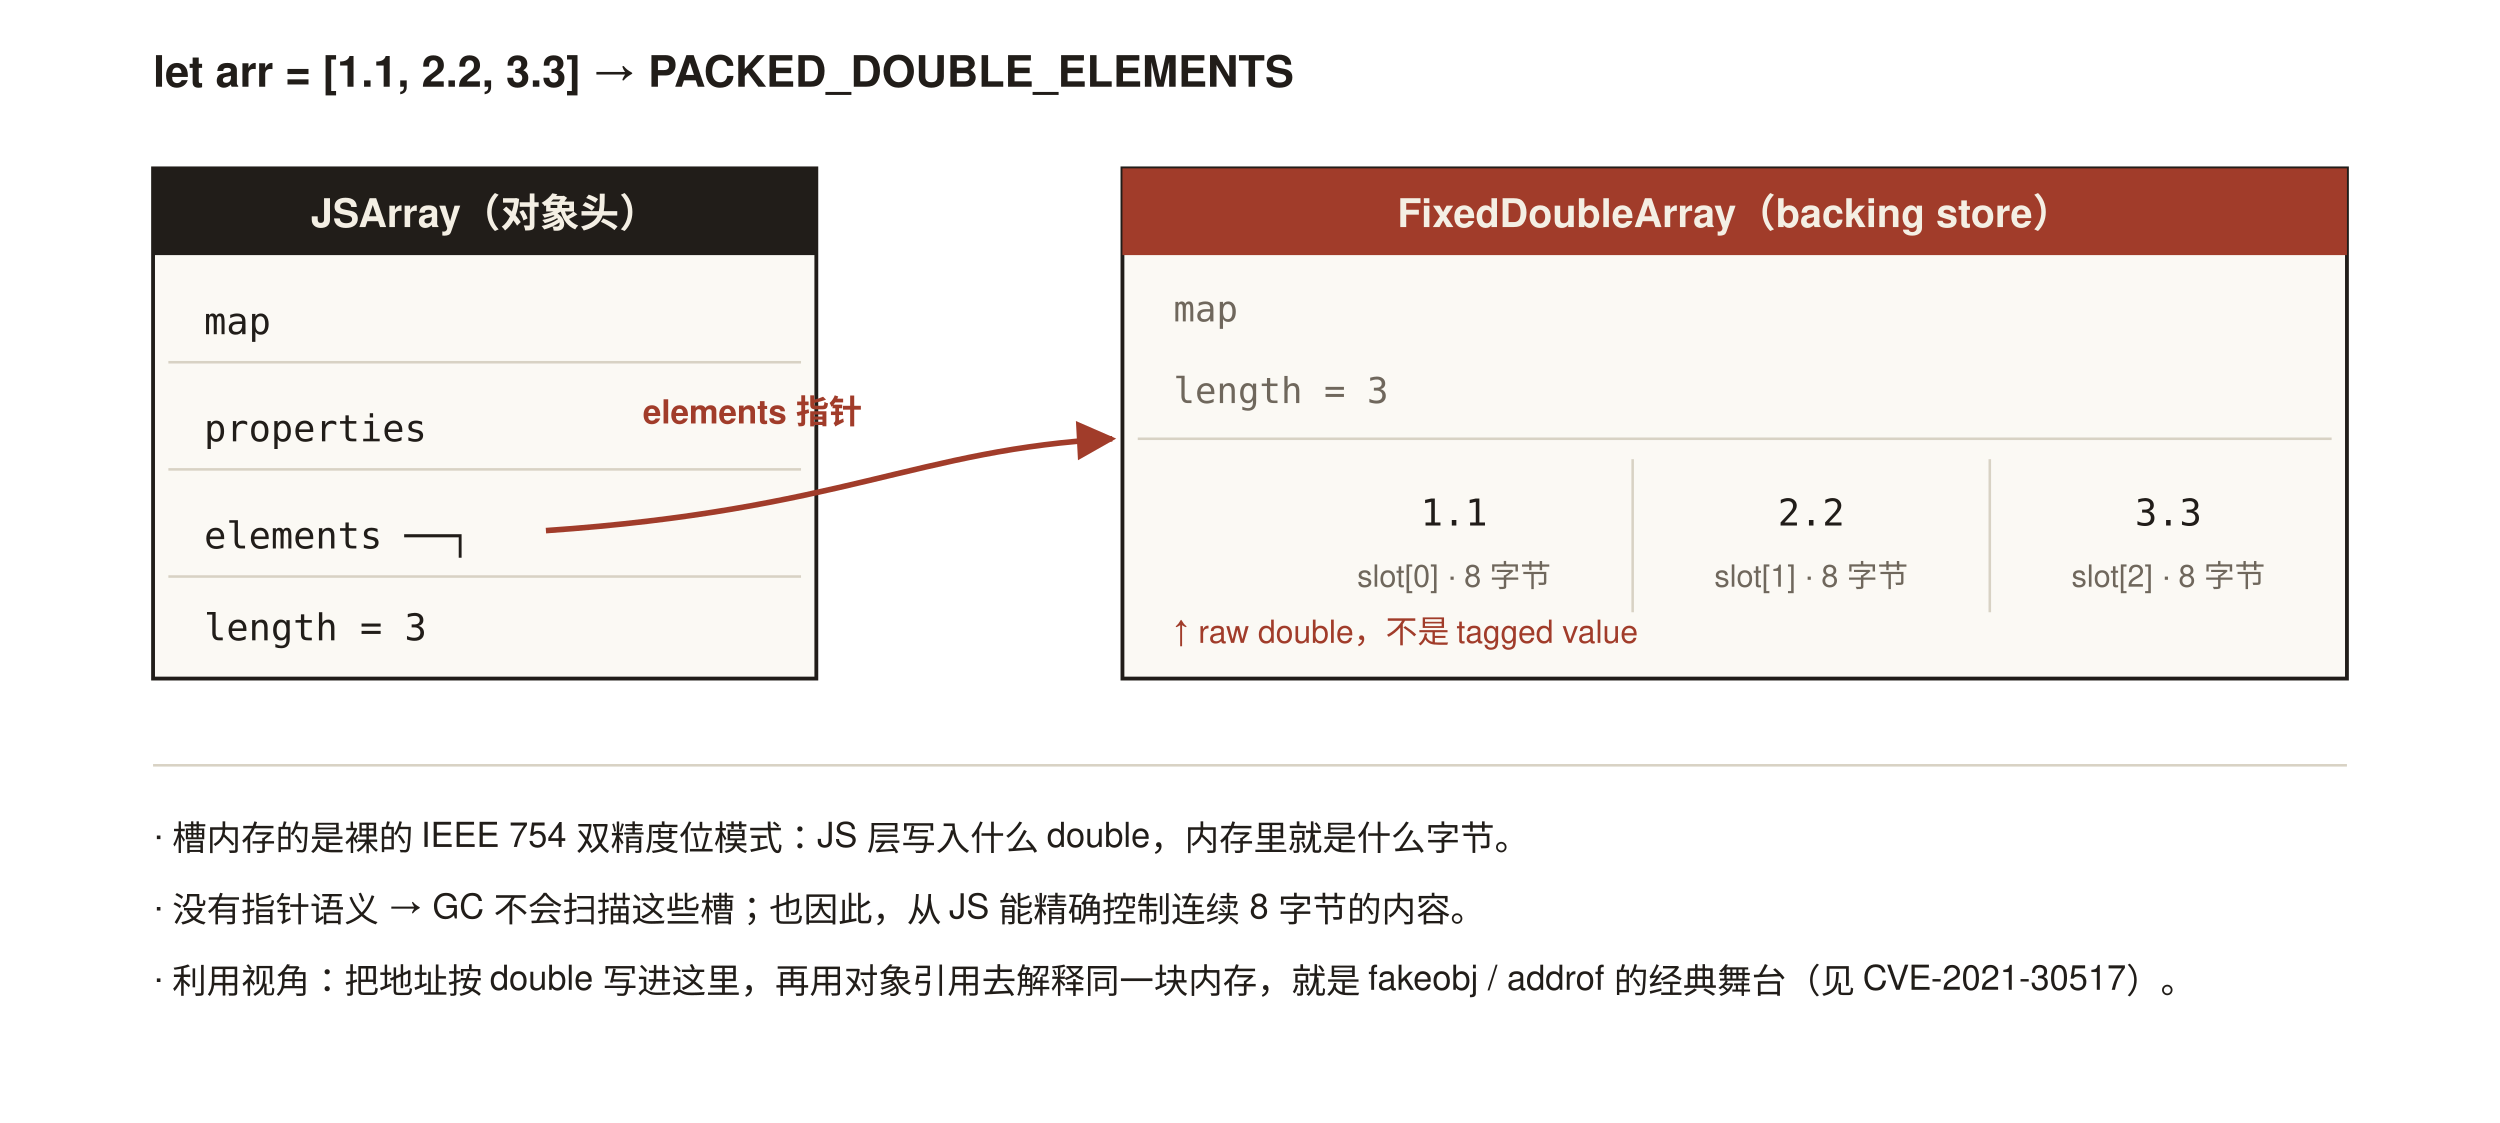
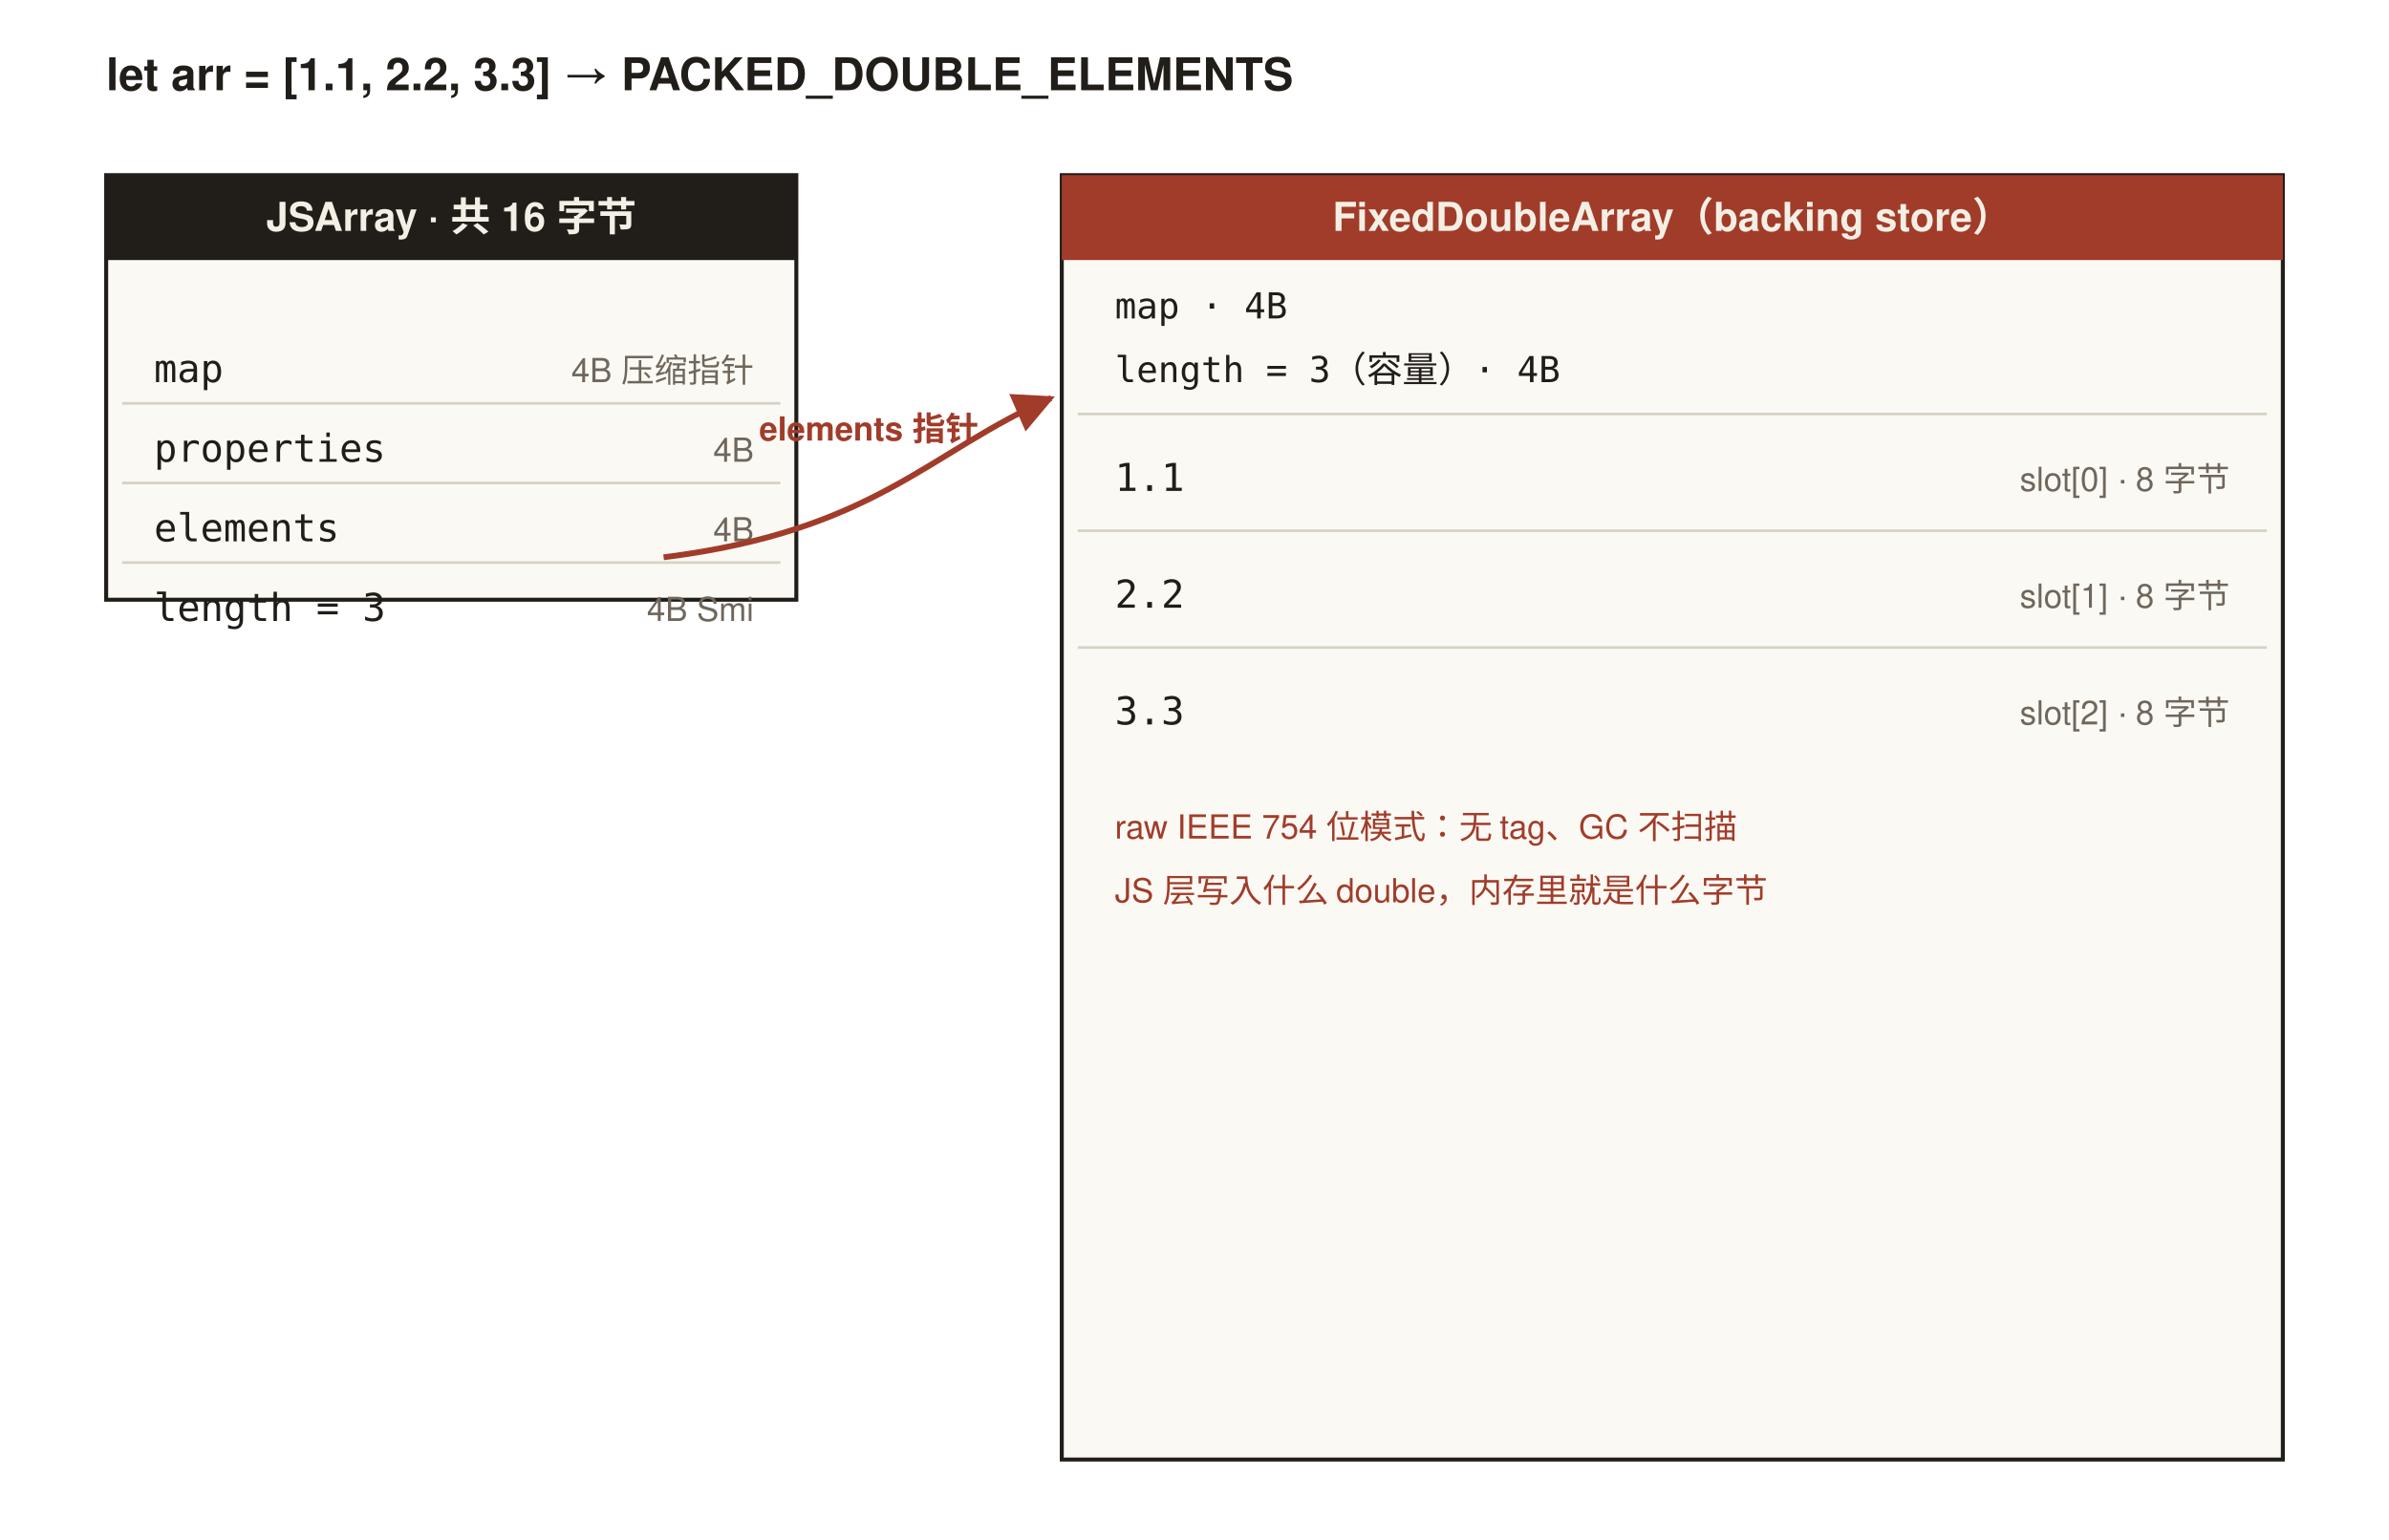
- <svg xmlns="http://www.w3.org/2000/svg" width="980" height="440" viewBox="0 0 980 440" font-family="'Helvetica Neue', Helvetica, Arial, 'PingFang SC', sans-serif">
+ <svg xmlns="http://www.w3.org/2000/svg" width="900" height="580" viewBox="0 0 900 580" font-family="'Helvetica Neue', Helvetica, Arial, 'PingFang SC', sans-serif">
  <defs>
    <marker id="arr" viewBox="0 0 10 10" refX="9" refY="5" markerWidth="7" markerHeight="7" orient="auto-start-reverse">
      <path d="M 0 0 L 10 5 L 0 10 z" fill="#a13c2a" />
    </marker>
  </defs>
-   <text x="60" y="34" font-size="17" fill="#211d19" font-weight="700">let arr = [1.1, 2.2, 3.3]  →  PACKED_DOUBLE_ELEMENTS</text>
+   <text x="40" y="34" font-size="17" fill="#211d19" font-weight="700">let arr = [1.1, 2.2, 3.3]  →  PACKED_DOUBLE_ELEMENTS</text>
  <g>
-     <rect x="60" y="66" width="260" height="200" fill="#fbf9f4" stroke="#211d19" stroke-width="1.5" />
-     <rect x="60" y="66" width="260" height="34" fill="#211d19" />
-     <text x="190" y="89" font-size="15.5" fill="#f4efe4" text-anchor="middle" font-weight="600">JSArray（对象头）</text>
+     <rect x="40" y="66" width="260" height="160" fill="#fbf9f4" stroke="#211d19" stroke-width="1.5" />
+     <rect x="40" y="66" width="260" height="32" fill="#211d19" />
+     <text x="170" y="87" font-size="15" fill="#f4efe4" text-anchor="middle" font-weight="600">JSArray · 共 16 字节</text>
    <g font-size="14.5" font-family="Menlo, Consolas, monospace" fill="#211d19">
-       <text x="80" y="131">map</text>
-       <text x="80" y="173">properties</text>
-       <text x="80" y="215">elements ──┐</text>
-       <text x="80" y="251">length = 3</text>
+       <text x="58" y="144">map</text>
+       <text x="58" y="174">properties</text>
+       <text x="58" y="204">elements</text>
+       <text x="58" y="234">length = 3</text>
    </g>
-     <line x1="66" y1="142" x2="314" y2="142" stroke="#d8d2c4" />
-     <line x1="66" y1="184" x2="314" y2="184" stroke="#d8d2c4" />
-     <line x1="66" y1="226" x2="314" y2="226" stroke="#d8d2c4" />
+     <g font-size="12.5" fill="#6f675c" text-anchor="end">
+       <text x="284" y="144">4B 压缩指针</text>
+       <text x="284" y="174">4B</text>
+       <text x="284" y="204">4B</text>
+       <text x="284" y="234">4B Smi</text>
+     </g>
+     <line x1="46" y1="152" x2="294" y2="152" stroke="#d8d2c4" />
+     <line x1="46" y1="182" x2="294" y2="182" stroke="#d8d2c4" />
+     <line x1="46" y1="212" x2="294" y2="212" stroke="#d8d2c4" />
  </g>
-   <path d="M 214 208 C 330 200, 360 176, 436 172" fill="none" stroke="#a13c2a" stroke-width="2.2" marker-end="url(#arr)" />
-   <text x="252" y="166" font-size="13" fill="#a13c2a" font-weight="600">elements 指针</text>
+   <path d="M 250 210 C 330 200, 350 170, 396 150" fill="none" stroke="#a13c2a" stroke-width="2.2" marker-end="url(#arr)" />
+   <text x="286" y="166" font-size="12.5" fill="#a13c2a" font-weight="600">elements 指针</text>
  <g>
-     <rect x="440" y="66" width="480" height="200" fill="#fbf9f4" stroke="#211d19" stroke-width="1.5" />
-     <rect x="440" y="66" width="480" height="34" fill="#a13c2a" />
-     <text x="680" y="89" font-size="15.5" fill="#f4efe4" text-anchor="middle" font-weight="600">FixedDoubleArray（backing store）</text>
-     <g font-size="14" font-family="Menlo, Consolas, monospace" fill="#6f675c">
-       <text x="460" y="126">map</text>
-       <text x="460" y="158">length = 3</text>
+     <rect x="400" y="66" width="460" height="484" fill="#fbf9f4" stroke="#211d19" stroke-width="1.5" />
+     <rect x="400" y="66" width="460" height="32" fill="#a13c2a" />
+     <text x="630" y="87" font-size="15" fill="#f4efe4" text-anchor="middle" font-weight="600">FixedDoubleArray（backing store）</text>
+     <g font-size="13.5" font-family="Menlo, Consolas, monospace" fill="#211d19">
+       <text x="420" y="120">map · 4B</text>
+       <text x="420" y="144">length = 3（容量）· 4B</text>
    </g>
-     <line x1="446" y1="172" x2="914" y2="172" stroke="#d8d2c4" />
-     <g font-size="14.5" font-family="Menlo, Consolas, monospace" fill="#211d19" text-anchor="middle">
-       <text x="570" y="206">1.1</text>
-       <text x="710" y="206">2.2</text>
-       <text x="850" y="206">3.3</text>
+     <line x1="406" y1="156" x2="854" y2="156" stroke="#d8d2c4" />
+     <g font-size="14.5" font-family="Menlo, Consolas, monospace" fill="#211d19">
+       <text x="420" y="185">1.1</text>
+       <text x="420" y="229">2.2</text>
+       <text x="420" y="273">3.3</text>
    </g>
-     <g font-size="12" fill="#6f675c" text-anchor="middle">
-       <text x="570" y="230">slot[0] · 8 字节</text>
-       <text x="710" y="230">slot[1] · 8 字节</text>
-       <text x="850" y="230">slot[2] · 8 字节</text>
+     <g font-size="12.5" fill="#6f675c" text-anchor="end">
+       <text x="840" y="185">slot[0] · 8 字节</text>
+       <text x="840" y="229">slot[1] · 8 字节</text>
+       <text x="840" y="273">slot[2] · 8 字节</text>
    </g>
-     <line x1="640" y1="180" x2="640" y2="240" stroke="#d8d2c4" />
-     <line x1="780" y1="180" x2="780" y2="240" stroke="#d8d2c4" />
-     <text x="460" y="252" font-size="12.5" fill="#a13c2a">↑ raw double，不是 tagged value</text>
-   </g>
-   <line x1="60" y1="300" x2="920" y2="300" stroke="#d8d2c4" />
-   <g font-size="13.5" fill="#211d19">
-     <text x="60" y="332">· 槽内存的是裸的 IEEE 754 双精度位模式：JS 层写入什么 double，内存里就是什么字节。</text>
-     <text x="60" y="360">· 没有指针语义 → GC 不会扫描这些槽；也因此，从 JS 能精确控制连续 8 字节的内容。</text>
-     <text x="60" y="388">· 利用视角：把地址按 double 写进这里，再用对象引用去解释同一块内存，就是 fakeobj / addrof 的经典舞台（见 CVE-2021-30517）。</text>
+     <line x1="406" y1="200" x2="854" y2="200" stroke="#d8d2c4" />
+     <line x1="406" y1="244" x2="854" y2="244" stroke="#d8d2c4" />
+     <text x="420" y="316" font-size="12.5" fill="#a13c2a">raw IEEE 754 位模式：无 tag、GC 不扫描</text>
+     <text x="420" y="340" font-size="12.5" fill="#a13c2a">JS 层写入什么 double，内存里就是什么字节</text>
  </g>
</svg>
